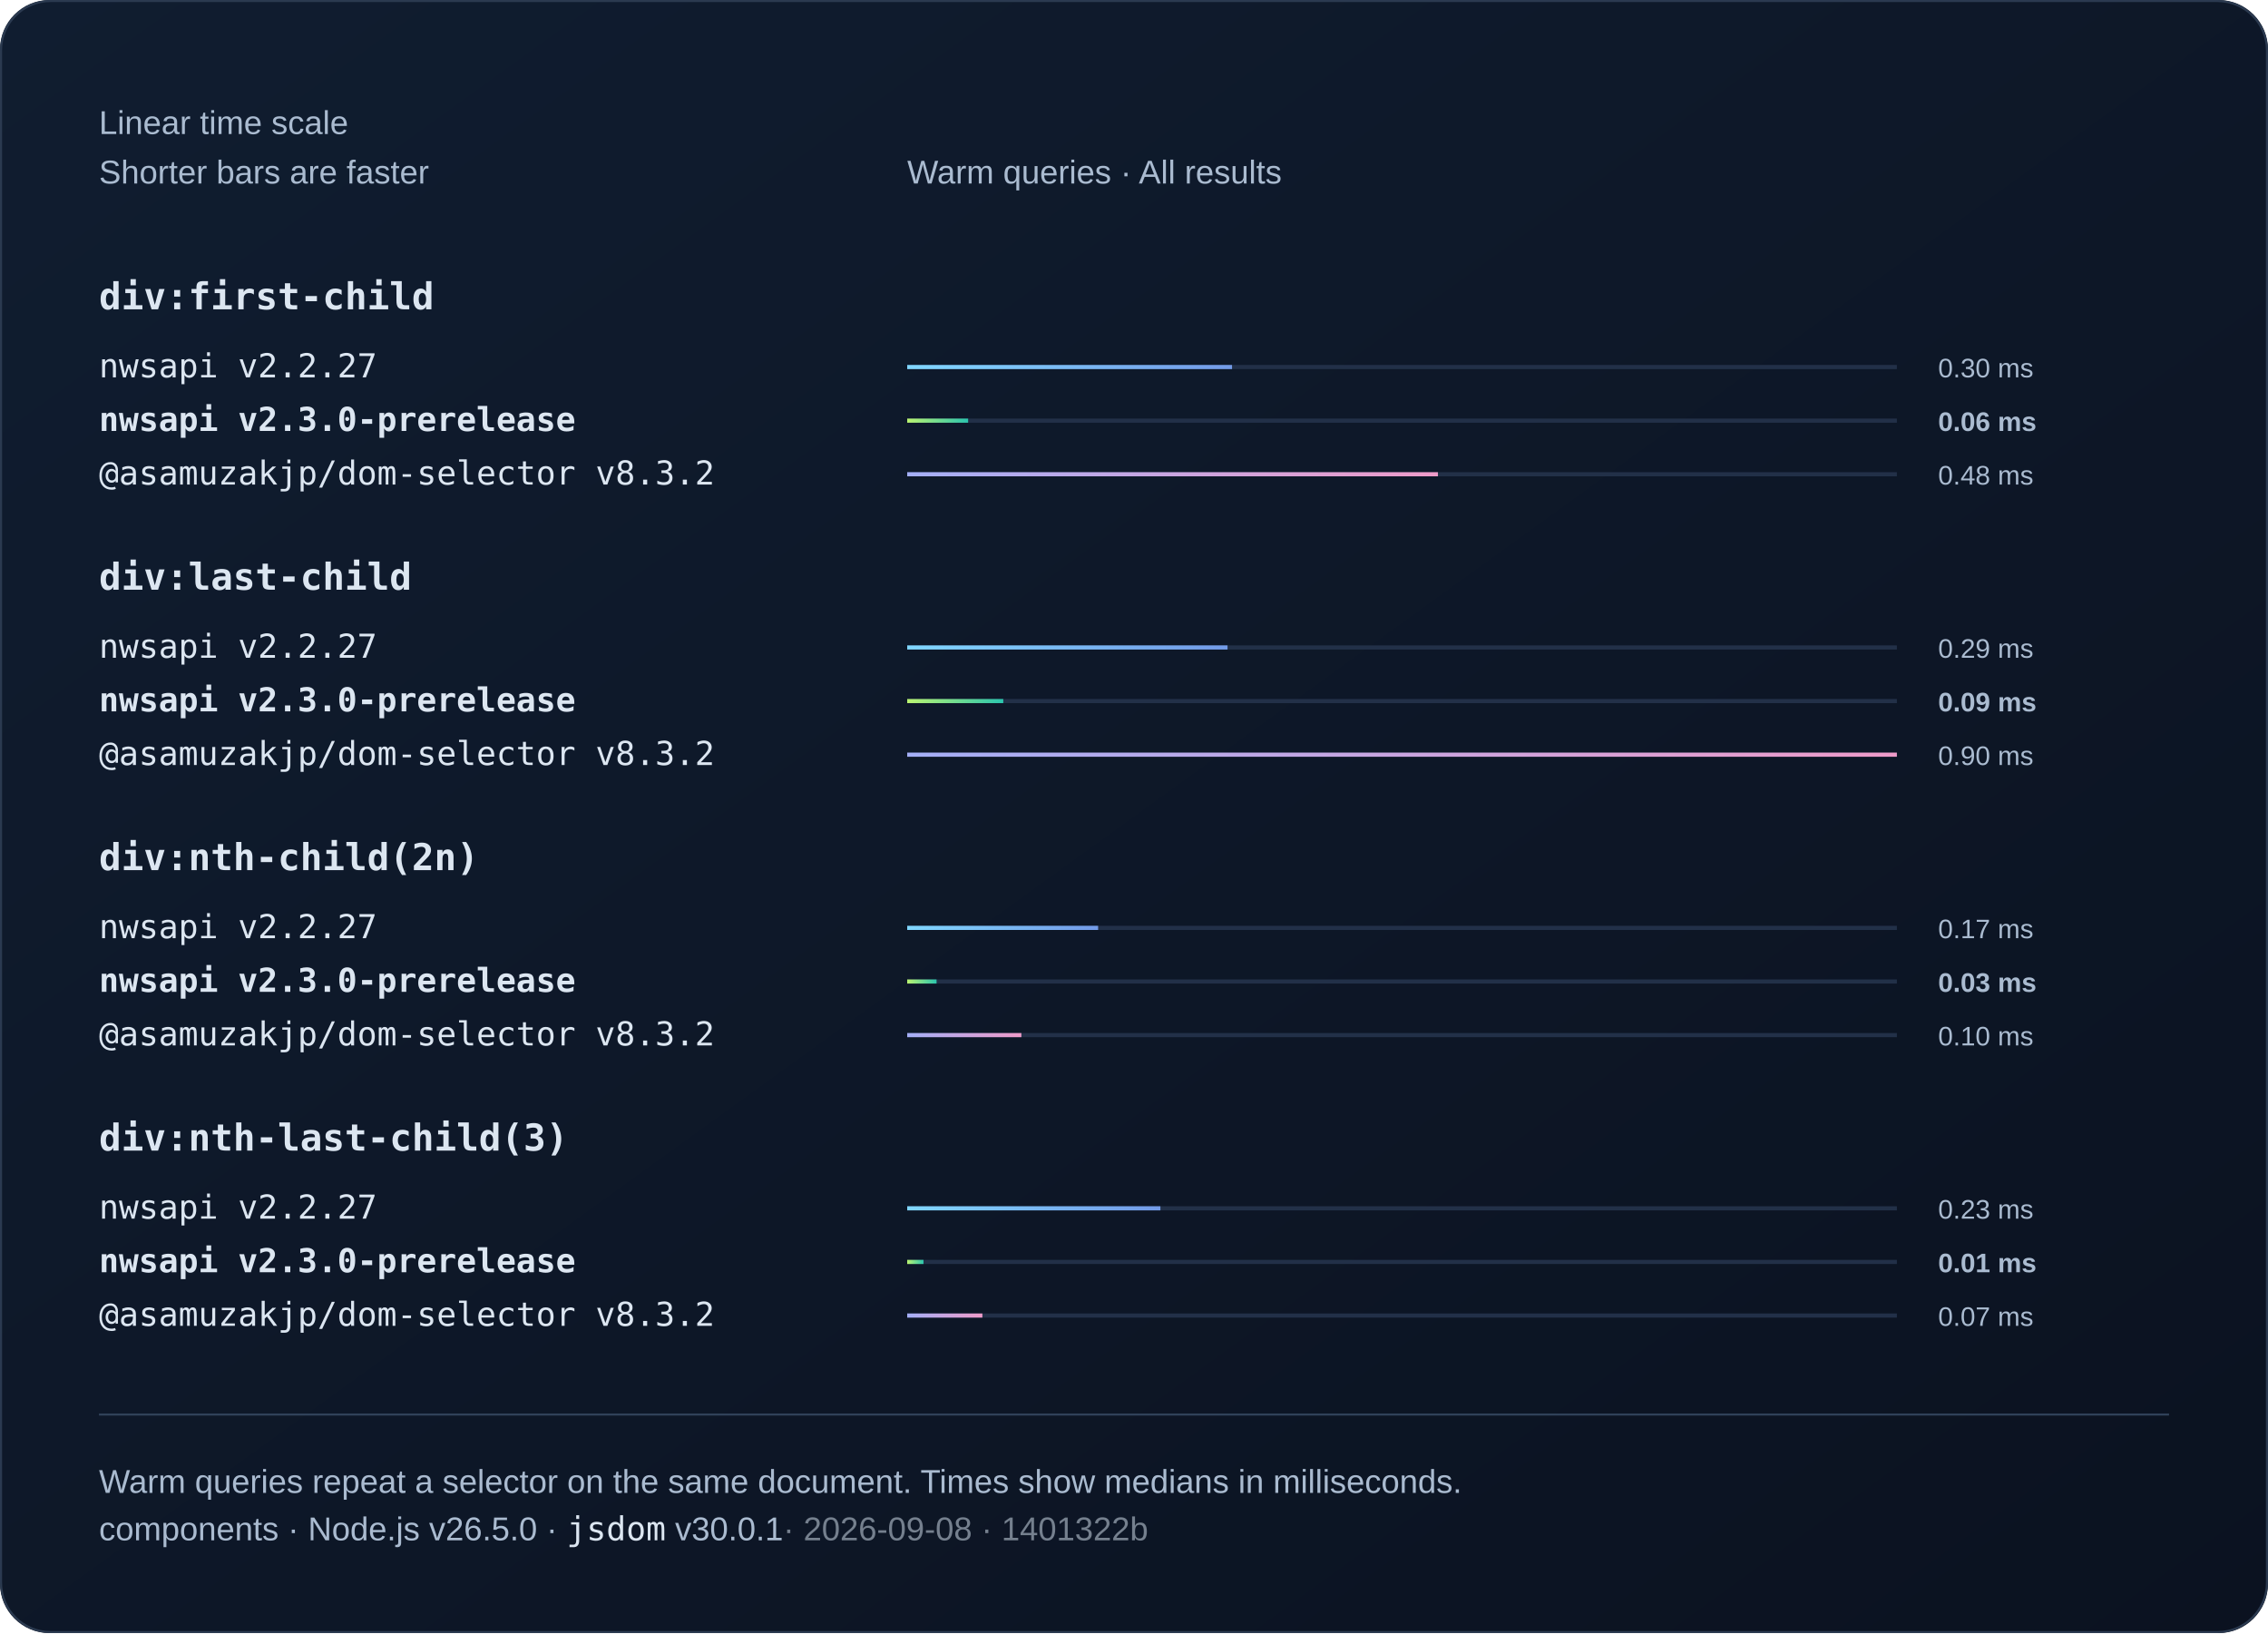
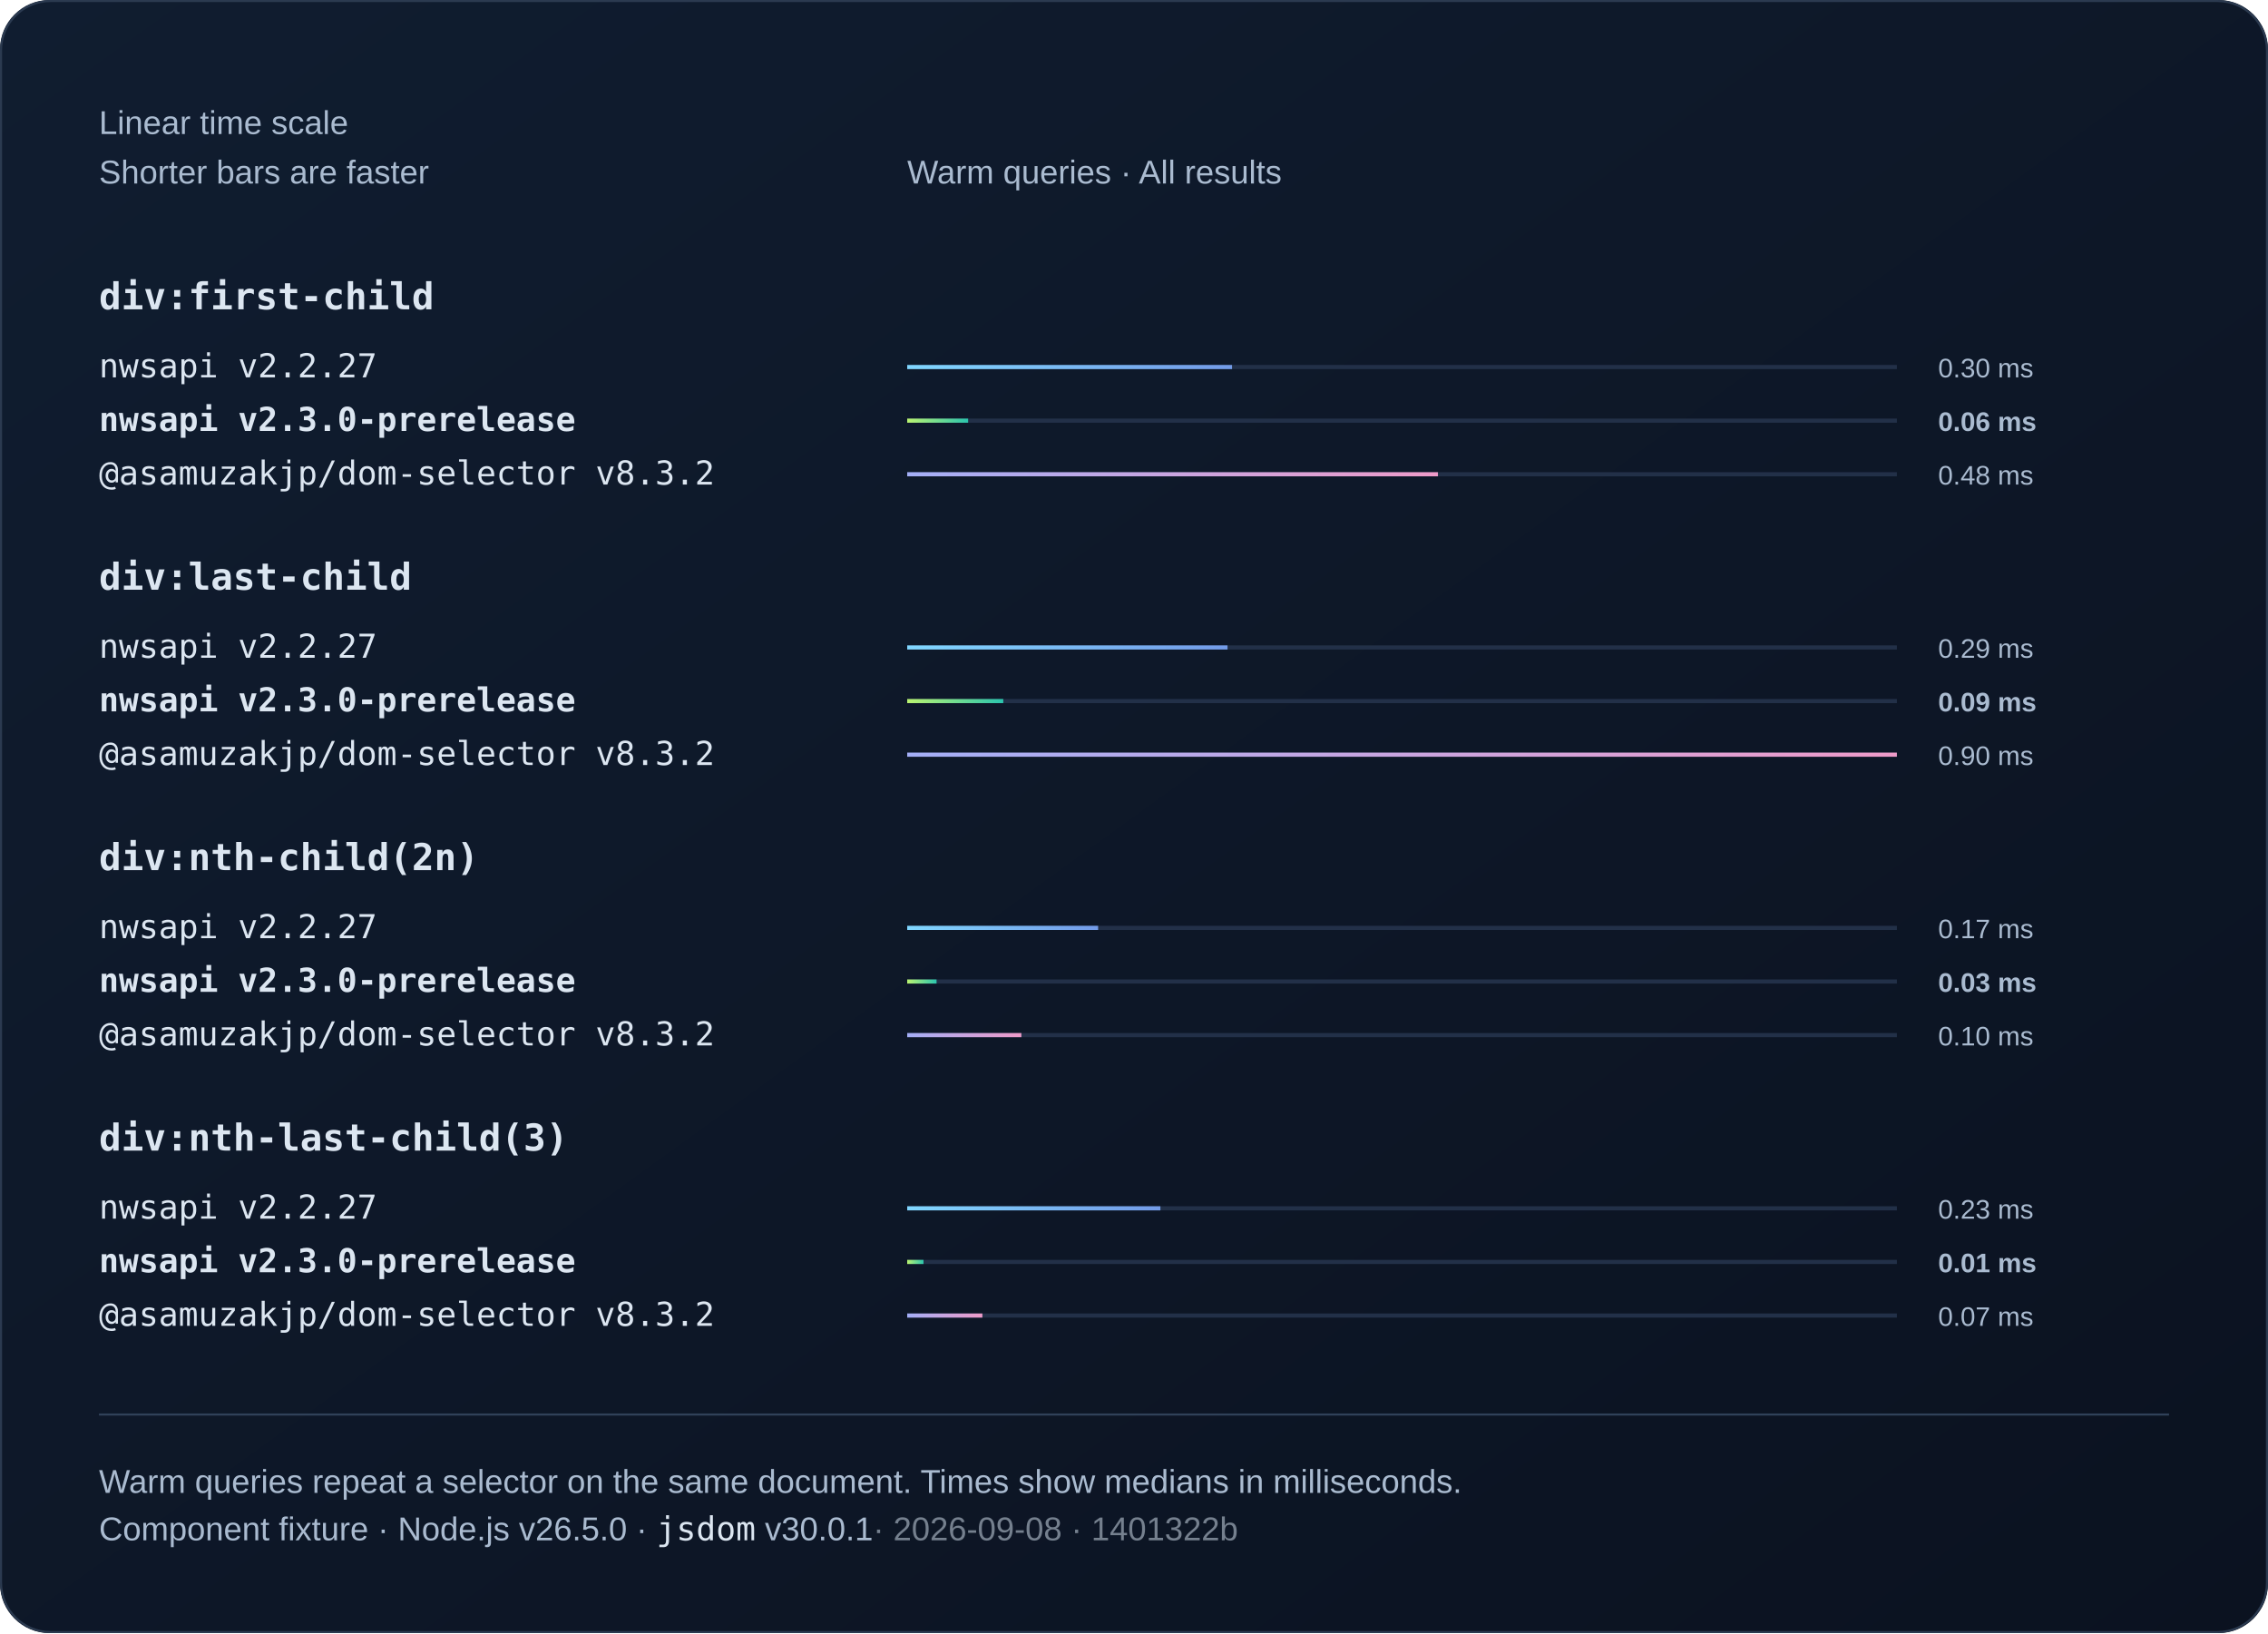
<svg xmlns="http://www.w3.org/2000/svg" width="1100" height="792" viewBox="0 0 1100 792" role="img">
  <defs>
    <linearGradient id="bg" x2="1" y2="1">
      <stop stop-color="#101d30" />
      <stop offset="1" stop-color="#0b1220" />
    </linearGradient>
    <linearGradient id="series0">
      <stop stop-color="#80d7ff" />
      <stop offset="1" stop-color="#739be8" />
    </linearGradient>
    <linearGradient id="series1">
      <stop stop-color="#baf471" />
      <stop offset="1" stop-color="#2bc5ae" />
    </linearGradient>
    <linearGradient id="series2">
      <stop stop-color="#a4aff7" />
      <stop offset="1" stop-color="#ef9bc9" />
    </linearGradient>
  </defs>
  <style>text{font-family:Arial,Helvetica,sans-serif;fill:#f0f5fa}
.muted{fill:#aabbd0;font:16px Arial,Helvetica,sans-serif}
.code{font:18px Consolas,Menlo,monospace;fill:#dce6f1}
.note .code{font:16px Consolas,Menlo,monospace}
.comparison{font-size:14px;font-variant-numeric:tabular-nums}
.tick{fill:#aabbd0;font-size:12px}
.time{fill:#aabbd0;font-size:13px;font-variant-numeric:tabular-nums}
.engine{font-size:16px}.selector{font-weight:600}.bar{transform-box:fill-box;transform-origin:left center;animation:fill 800ms ease-out 1 both}@keyframes fill{from{transform:scaleX(0)}to{transform:scaleX(1)}}@media(prefers-reduced-motion:reduce){.bar{animation:none}}</style>
  <rect width="1100" height="792" rx="24" fill="url(#bg)" />
  <rect x=".5" y=".5" width="1099" height="791" rx="24" fill="none" stroke="#2b3a50" />
  <text x="48" y="65" class="muted">Linear time scale</text>
  <text x="48" y="89" class="muted">Shorter bars are faster</text>
  <text x="440" y="89" class="muted">Warm queries · All results</text>
  <text x="48" y="150" class="code selector">div:first-child</text>
  <g>
    <text x="48" y="183" class="code engine">nwsapi v2.2.27</text>
    <path d="M440 178h480" stroke="#223048" stroke-width="2" />
    <rect class="bar" x="440" y="177" width="157.55" height="2" fill="url(#series0)" />
    <text x="940" y="183" class="time">0.30 ms</text>
  </g>
  <g>
    <text x="48" y="209" class="code engine" style="font-weight:700">nwsapi v2.3.0-prerelease</text>
    <path d="M440 204h480" stroke="#223048" stroke-width="2" />
    <rect class="bar" x="440" y="203" width="29.55" height="2" fill="url(#series1)" />
    <text x="940" y="209" class="time" style="font-weight:700">0.06 ms</text>
  </g>
  <g>
    <text x="48" y="235" class="code engine">@asamuzakjp/dom-selector v8.3.2</text>
    <path d="M440 230h480" stroke="#223048" stroke-width="2" />
    <rect class="bar" x="440" y="229" width="257.41" height="2" fill="url(#series2)" />
    <text x="940" y="235" class="time">0.48 ms</text>
  </g>
  <text x="48" y="286" class="code selector">div:last-child</text>
  <g>
    <text x="48" y="319" class="code engine">nwsapi v2.2.27</text>
    <path d="M440 314h480" stroke="#223048" stroke-width="2" />
    <rect class="bar" x="440" y="313" width="155.36" height="2" fill="url(#series0)" />
    <text x="940" y="319" class="time">0.29 ms</text>
  </g>
  <g>
    <text x="48" y="345" class="code engine" style="font-weight:700">nwsapi v2.3.0-prerelease</text>
    <path d="M440 340h480" stroke="#223048" stroke-width="2" />
    <rect class="bar" x="440" y="339" width="46.6" height="2" fill="url(#series1)" />
    <text x="940" y="345" class="time" style="font-weight:700">0.09 ms</text>
  </g>
  <g>
    <text x="48" y="371" class="code engine">@asamuzakjp/dom-selector v8.3.2</text>
    <path d="M440 366h480" stroke="#223048" stroke-width="2" />
    <rect class="bar" x="440" y="365" width="480" height="2" fill="url(#series2)" />
    <text x="940" y="371" class="time">0.90 ms</text>
  </g>
  <text x="48" y="422" class="code selector">div:nth-child(2n)</text>
  <g>
    <text x="48" y="455" class="code engine">nwsapi v2.2.27</text>
    <path d="M440 450h480" stroke="#223048" stroke-width="2" />
    <rect class="bar" x="440" y="449" width="92.6" height="2" fill="url(#series0)" />
    <text x="940" y="455" class="time">0.17 ms</text>
  </g>
  <g>
    <text x="48" y="481" class="code engine" style="font-weight:700">nwsapi v2.3.0-prerelease</text>
    <path d="M440 476h480" stroke="#223048" stroke-width="2" />
    <rect class="bar" x="440" y="475" width="14.24" height="2" fill="url(#series1)" />
    <text x="940" y="481" class="time" style="font-weight:700">0.03 ms</text>
  </g>
  <g>
    <text x="48" y="507" class="code engine">@asamuzakjp/dom-selector v8.3.2</text>
    <path d="M440 502h480" stroke="#223048" stroke-width="2" />
    <rect class="bar" x="440" y="501" width="55.37" height="2" fill="url(#series2)" />
    <text x="940" y="507" class="time">0.10 ms</text>
  </g>
  <text x="48" y="558" class="code selector">div:nth-last-child(3)</text>
  <g>
    <text x="48" y="591" class="code engine">nwsapi v2.2.27</text>
    <path d="M440 586h480" stroke="#223048" stroke-width="2" />
    <rect class="bar" x="440" y="585" width="122.8" height="2" fill="url(#series0)" />
    <text x="940" y="591" class="time">0.23 ms</text>
  </g>
  <g>
    <text x="48" y="617" class="code engine" style="font-weight:700">nwsapi v2.3.0-prerelease</text>
    <path d="M440 612h480" stroke="#223048" stroke-width="2" />
    <rect class="bar" x="440" y="611" width="7.91" height="2" fill="url(#series1)" />
    <text x="940" y="617" class="time" style="font-weight:700">0.01 ms</text>
  </g>
  <g>
    <text x="48" y="643" class="code engine">@asamuzakjp/dom-selector v8.3.2</text>
    <path d="M440 638h480" stroke="#223048" stroke-width="2" />
    <rect class="bar" x="440" y="637" width="36.46" height="2" fill="url(#series2)" />
    <text x="940" y="643" class="time">0.07 ms</text>
  </g>
  <path d="M48 686h1004" stroke="#304159" />
  <text x="48" y="724" class="muted">Warm queries repeat a selector on the same document. Times show medians in milliseconds.</text>
-   <text x="48" y="747" class="muted note">components · Node.js v26.5.0 · <tspan class="code">jsdom</tspan> v30.0.1<tspan fill="#75808e"> · 2026-09-08 · 1401322b</tspan>
+   <text x="48" y="747" class="muted note">Component fixture · Node.js v26.5.0 · <tspan class="code">jsdom</tspan> v30.0.1<tspan fill="#75808e"> · 2026-09-08 · 1401322b</tspan>
  </text>
</svg>
